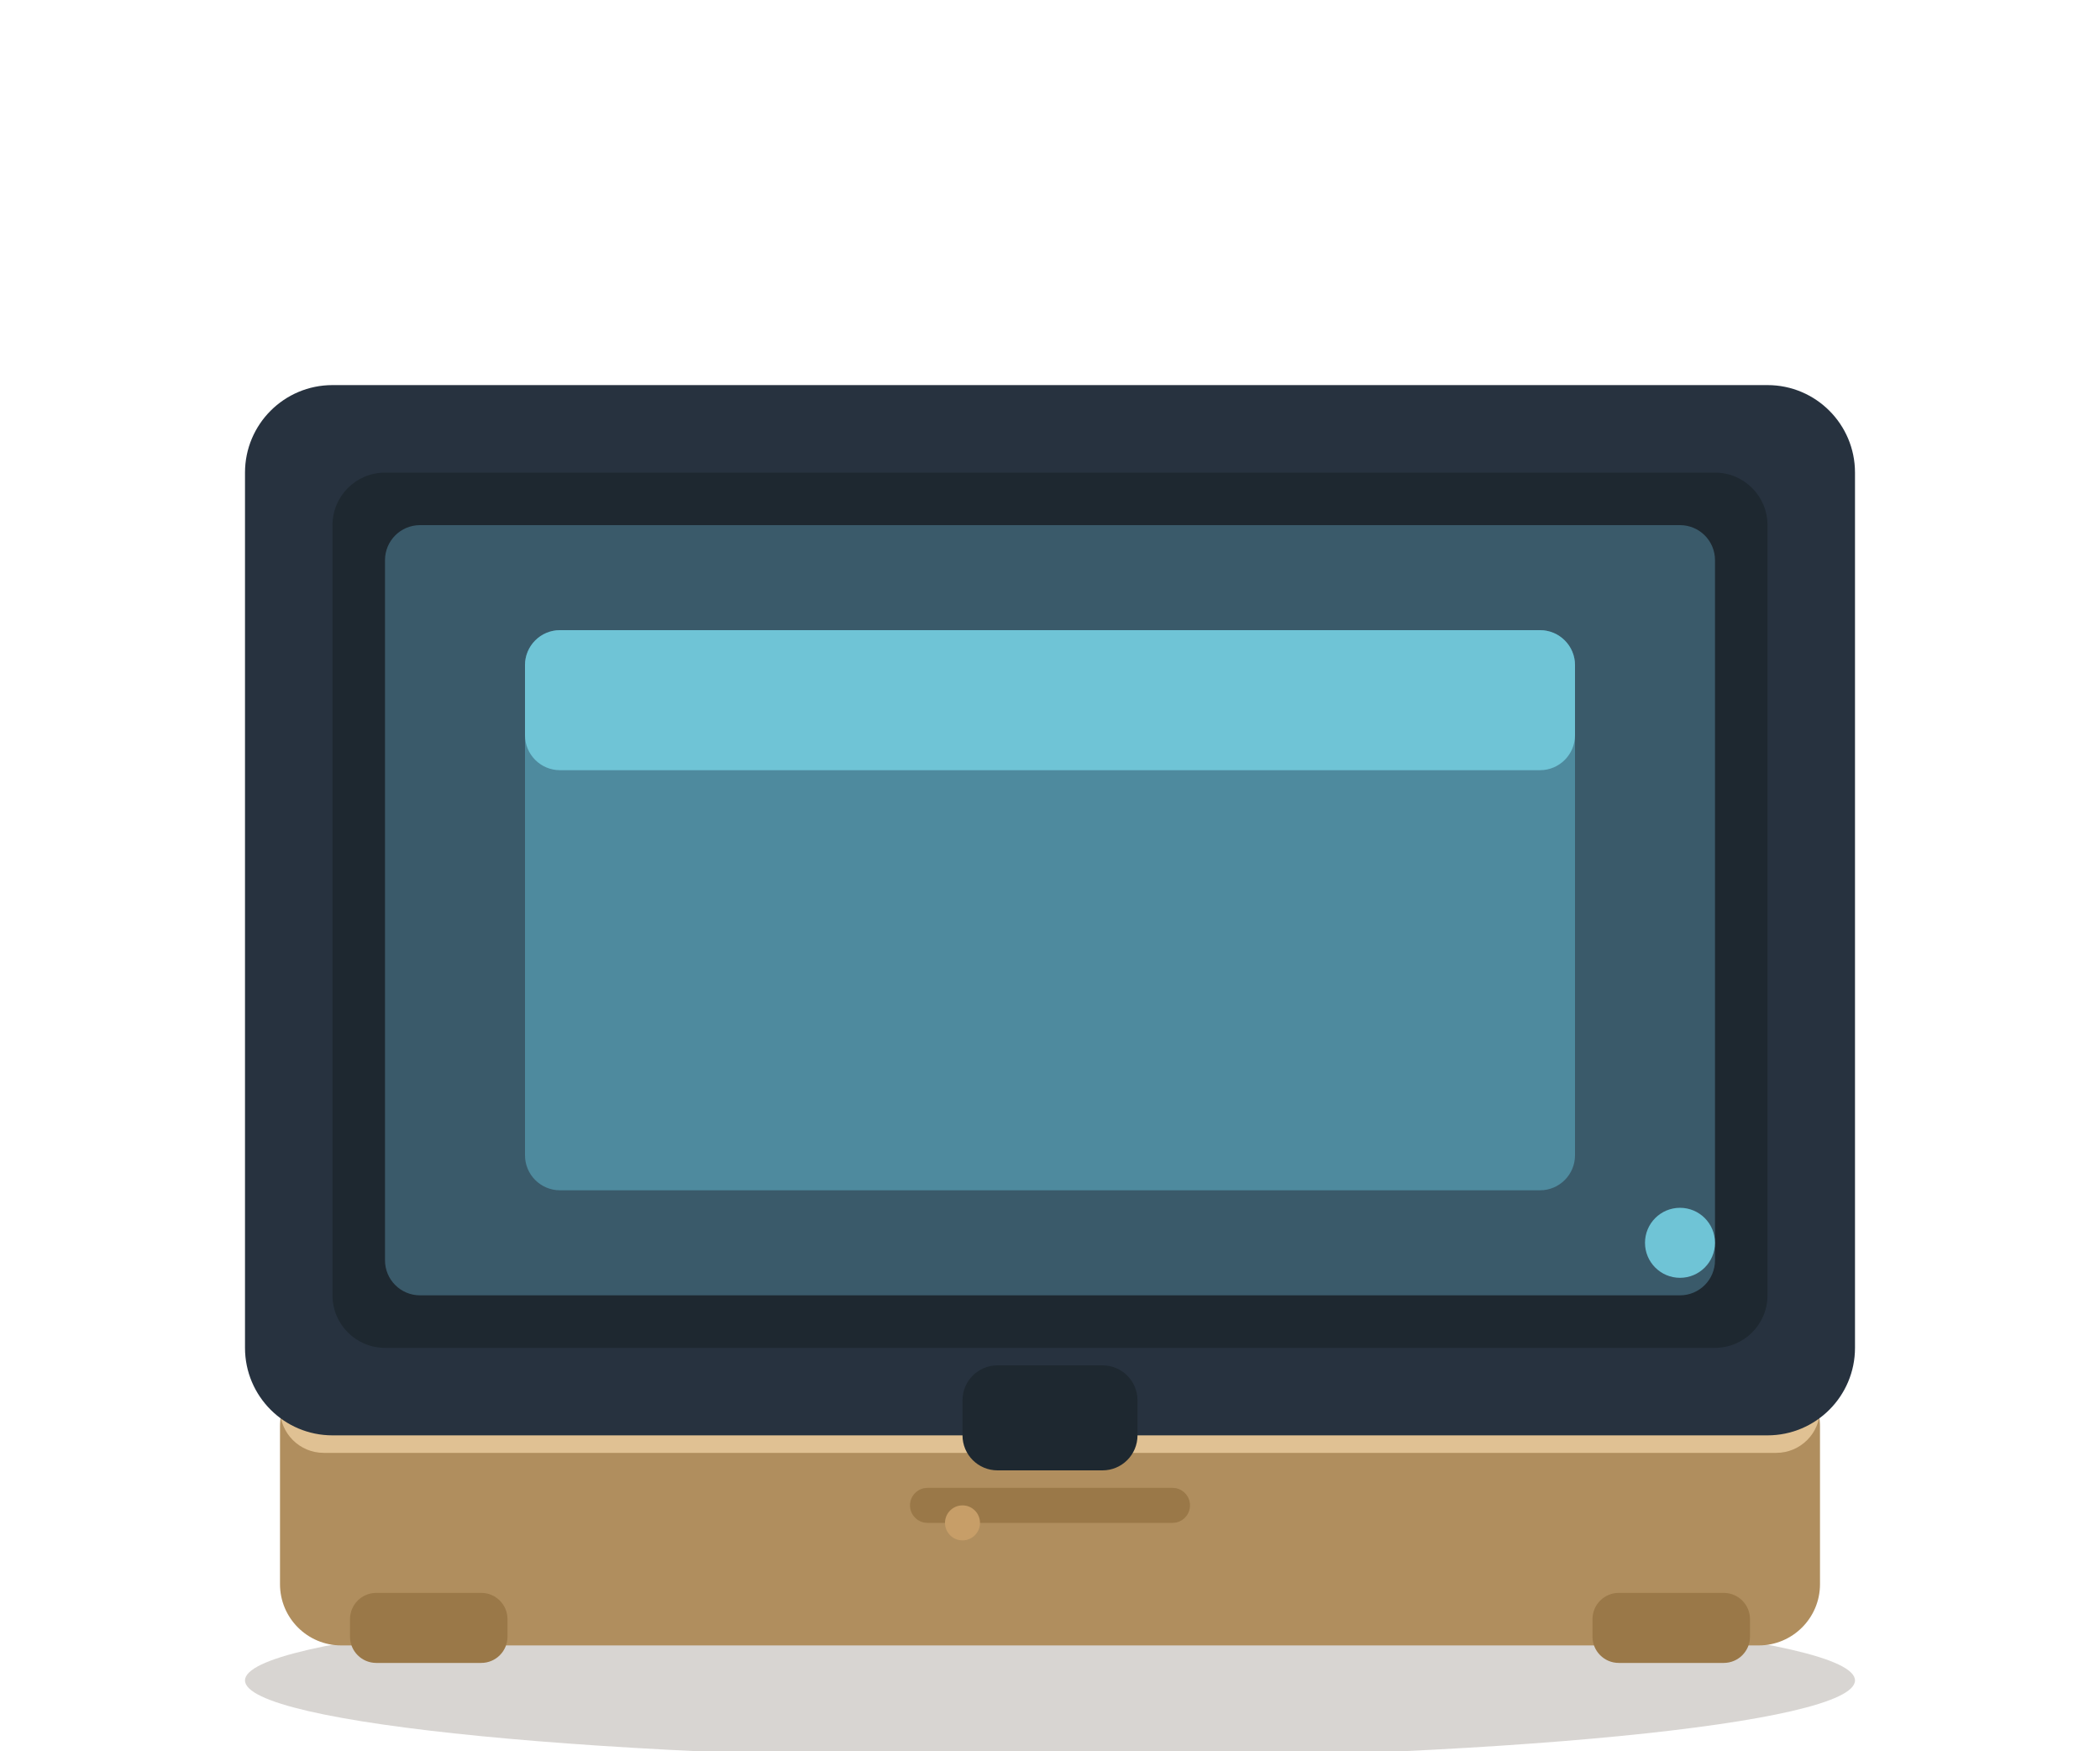
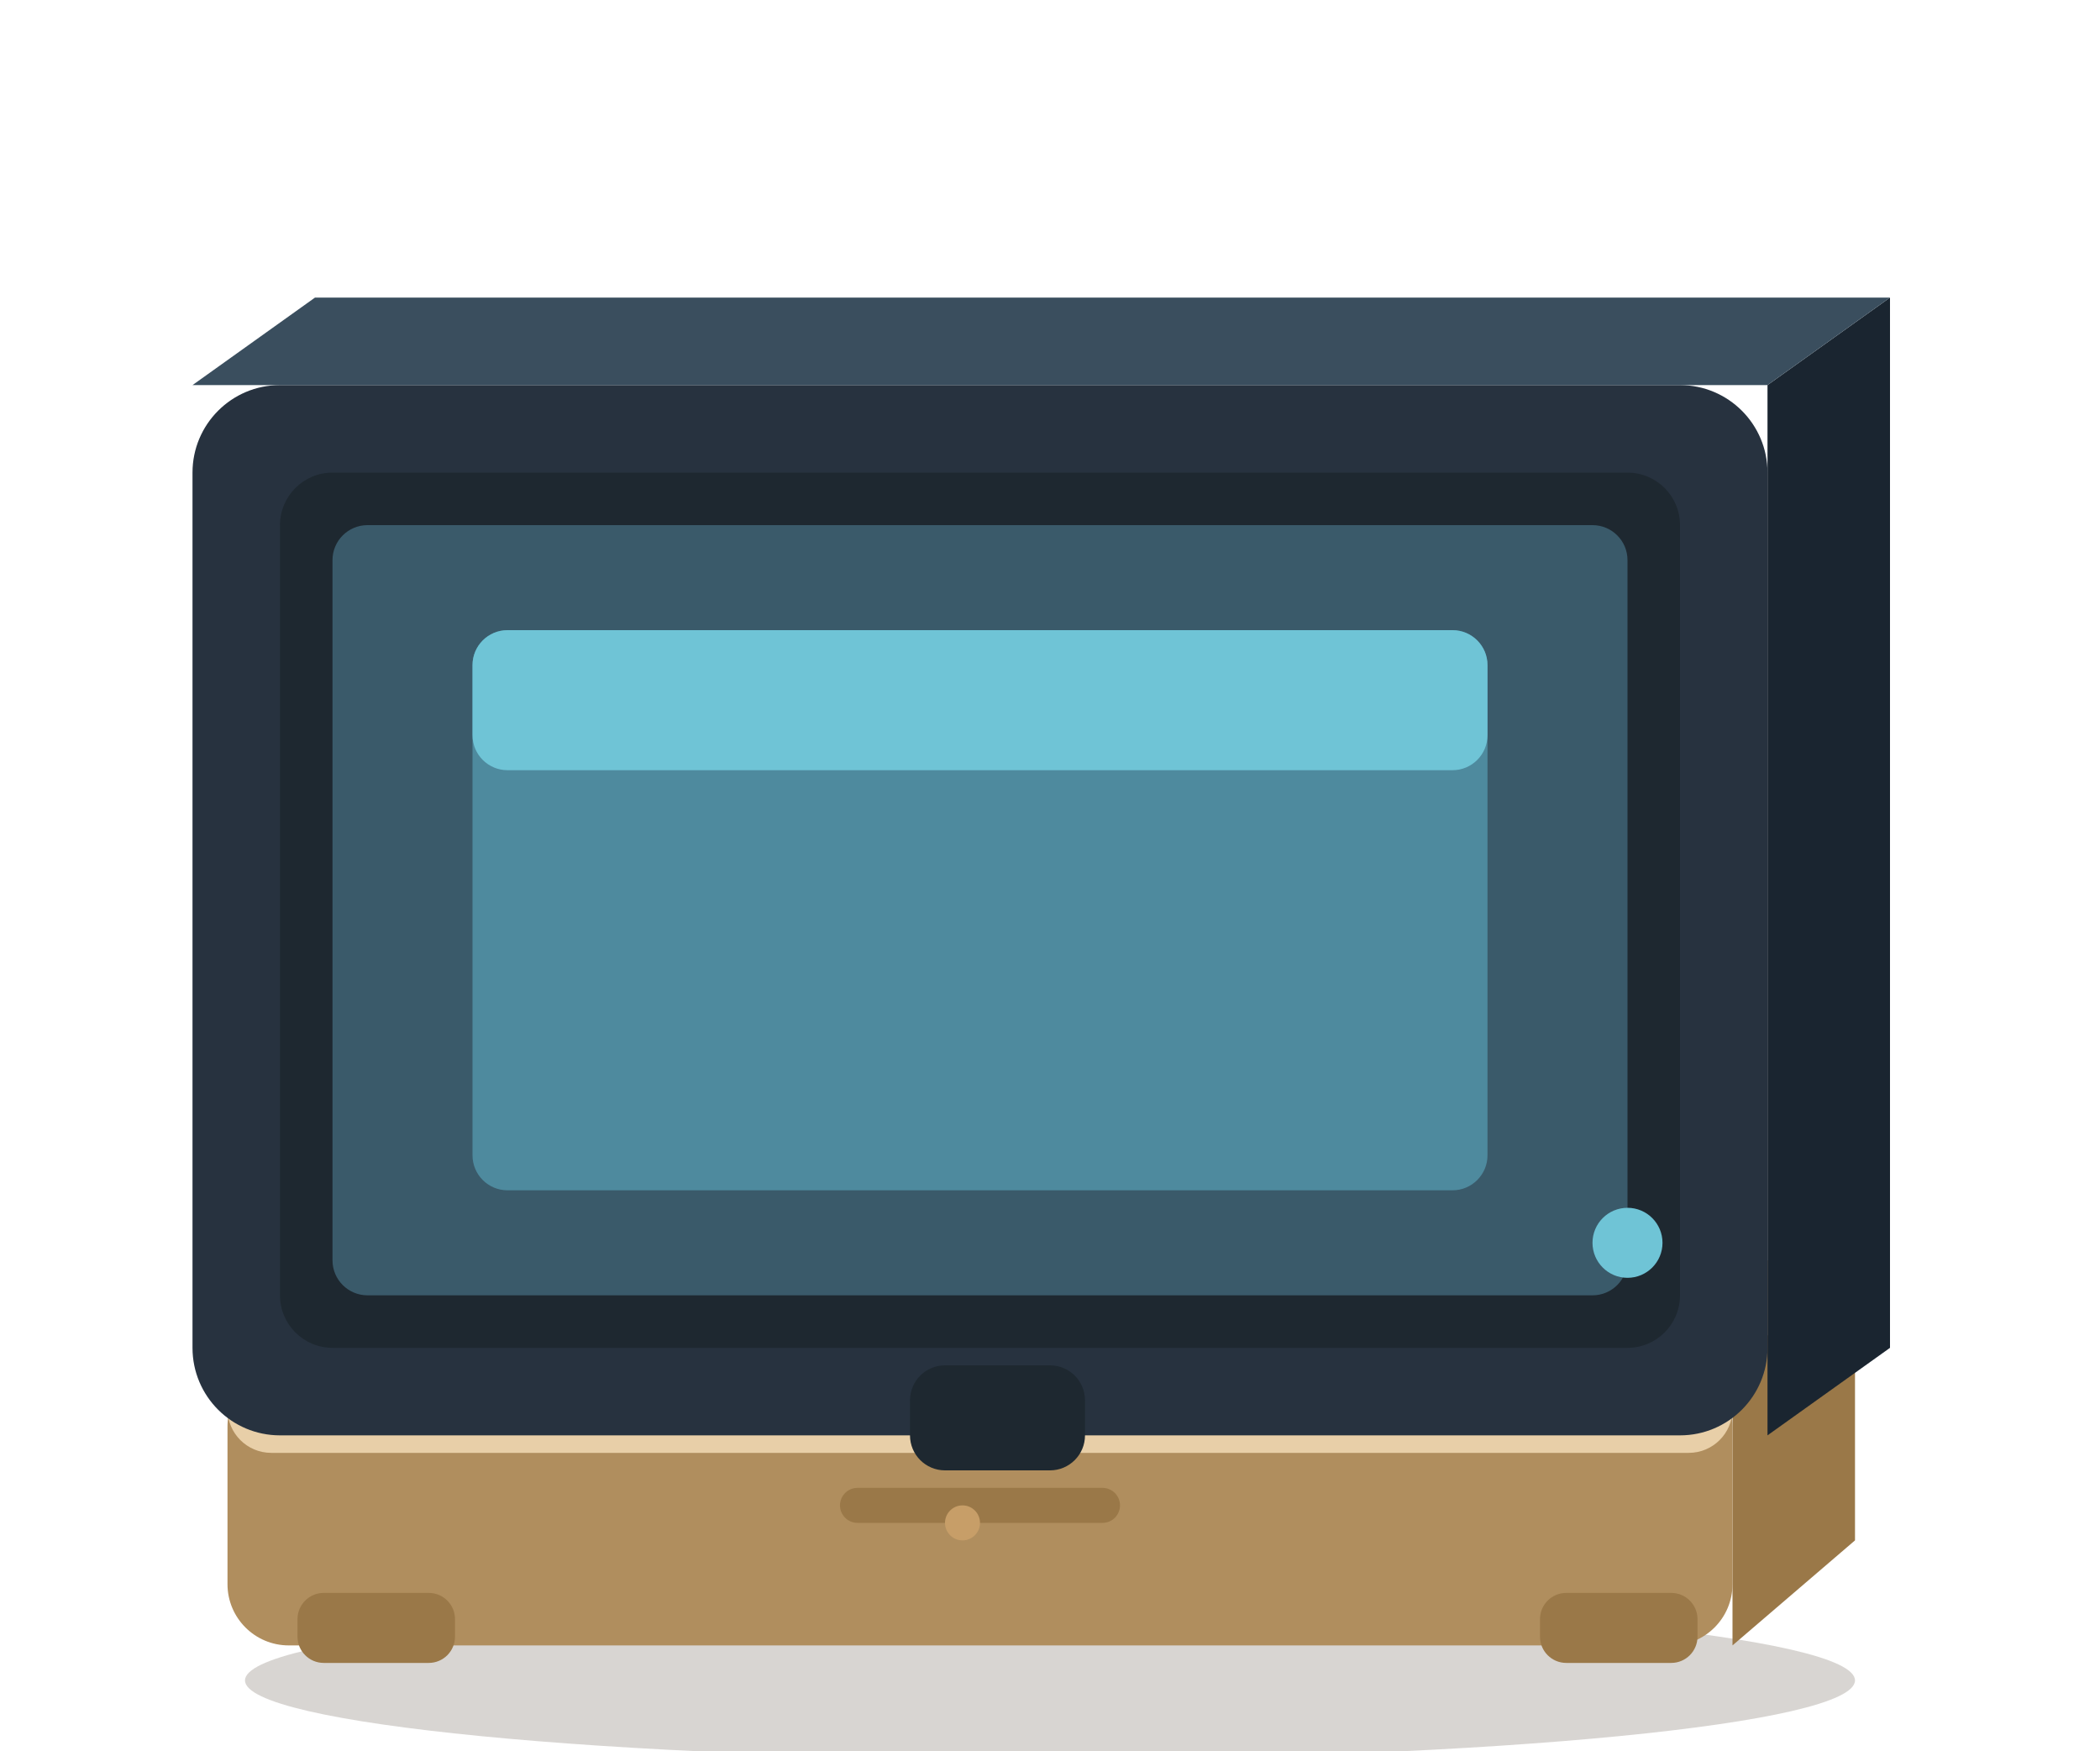
<svg xmlns="http://www.w3.org/2000/svg" viewBox="0 0 120 100">
  <ellipse cx="60" cy="96" rx="46" ry="4.5" fill="rgba(40,25,8,0.18)" />
-   <rect x="16" y="78" width="88" height="16" rx="3.5" fill="#b08e5e" />
-   <rect x="16" y="78" width="88" height="5" rx="2.5" fill="#e0c193" />
-   <rect x="20" y="91" width="9" height="4" rx="1.5" fill="#9a7848" />
-   <rect x="91" y="91" width="9" height="4" rx="1.5" fill="#9a7848" />
-   <rect x="52" y="85" width="16" height="2" rx="1" fill="#9a7848" />
+   <path d="M99 78 L106 72 L106 88 L99 94 Z" fill="#9a7848" rx="0" />
+   <rect x="13" y="78" width="86" height="16" rx="3.5" fill="#b08e5e" />
+   <path d="M13 78 L20 72 L106 72 L99 78 Z" fill="#e0c193" />
+   <rect x="13" y="78" width="86" height="5" rx="2.5" fill="#e8cfa8" />
+   <rect x="17" y="91" width="9" height="4" rx="1.5" fill="#9a7848" />
+   <rect x="88" y="91" width="9" height="4" rx="1.5" fill="#9a7848" />
+   <rect x="48" y="85" width="16" height="2" rx="1" fill="#9a7848" />
  <rect x="54" y="86" width="2" height="2" rx="1" fill="#c79e68" />
-   <rect x="14" y="22" width="92" height="60" rx="5" fill="#27323f" />
-   <rect x="19" y="27" width="82" height="50" rx="3" fill="#1e2830" />
-   <rect x="22" y="30" width="76" height="44" rx="2" fill="#3a5a6a" />
-   <rect x="30" y="36" width="60" height="32" rx="2" fill="#4e8a9e" />
-   <rect x="30" y="36" width="60" height="8" rx="2" fill="#6fc4d6" />
-   <rect x="55" y="78" width="10" height="6" rx="2" fill="#1e2830" />
-   <circle cx="96" cy="71" r="2" fill="#6fc4d6" />
+   <path d="M101 22 L108 17 L108 77 L101 82 Z" fill="#1a2530" />
+   <rect x="11" y="22" width="90" height="60" rx="5" fill="#27323f" />
+   <path d="M11 22 L18 17 L108 17 L101 22 Z" fill="#3a4e5e" />
+   <rect x="16" y="27" width="80" height="50" rx="3" fill="#1e2830" />
+   <rect x="19" y="30" width="74" height="44" rx="2" fill="#3a5a6a" />
+   <rect x="27" y="36" width="58" height="32" rx="2" fill="#4e8a9e" />
+   <rect x="27" y="36" width="58" height="8" rx="2" fill="#6fc4d6" />
+   <rect x="52" y="78" width="10" height="6" rx="2" fill="#1e2830" />
+   <circle cx="93" cy="71" r="2" fill="#6fc4d6" />
</svg>
